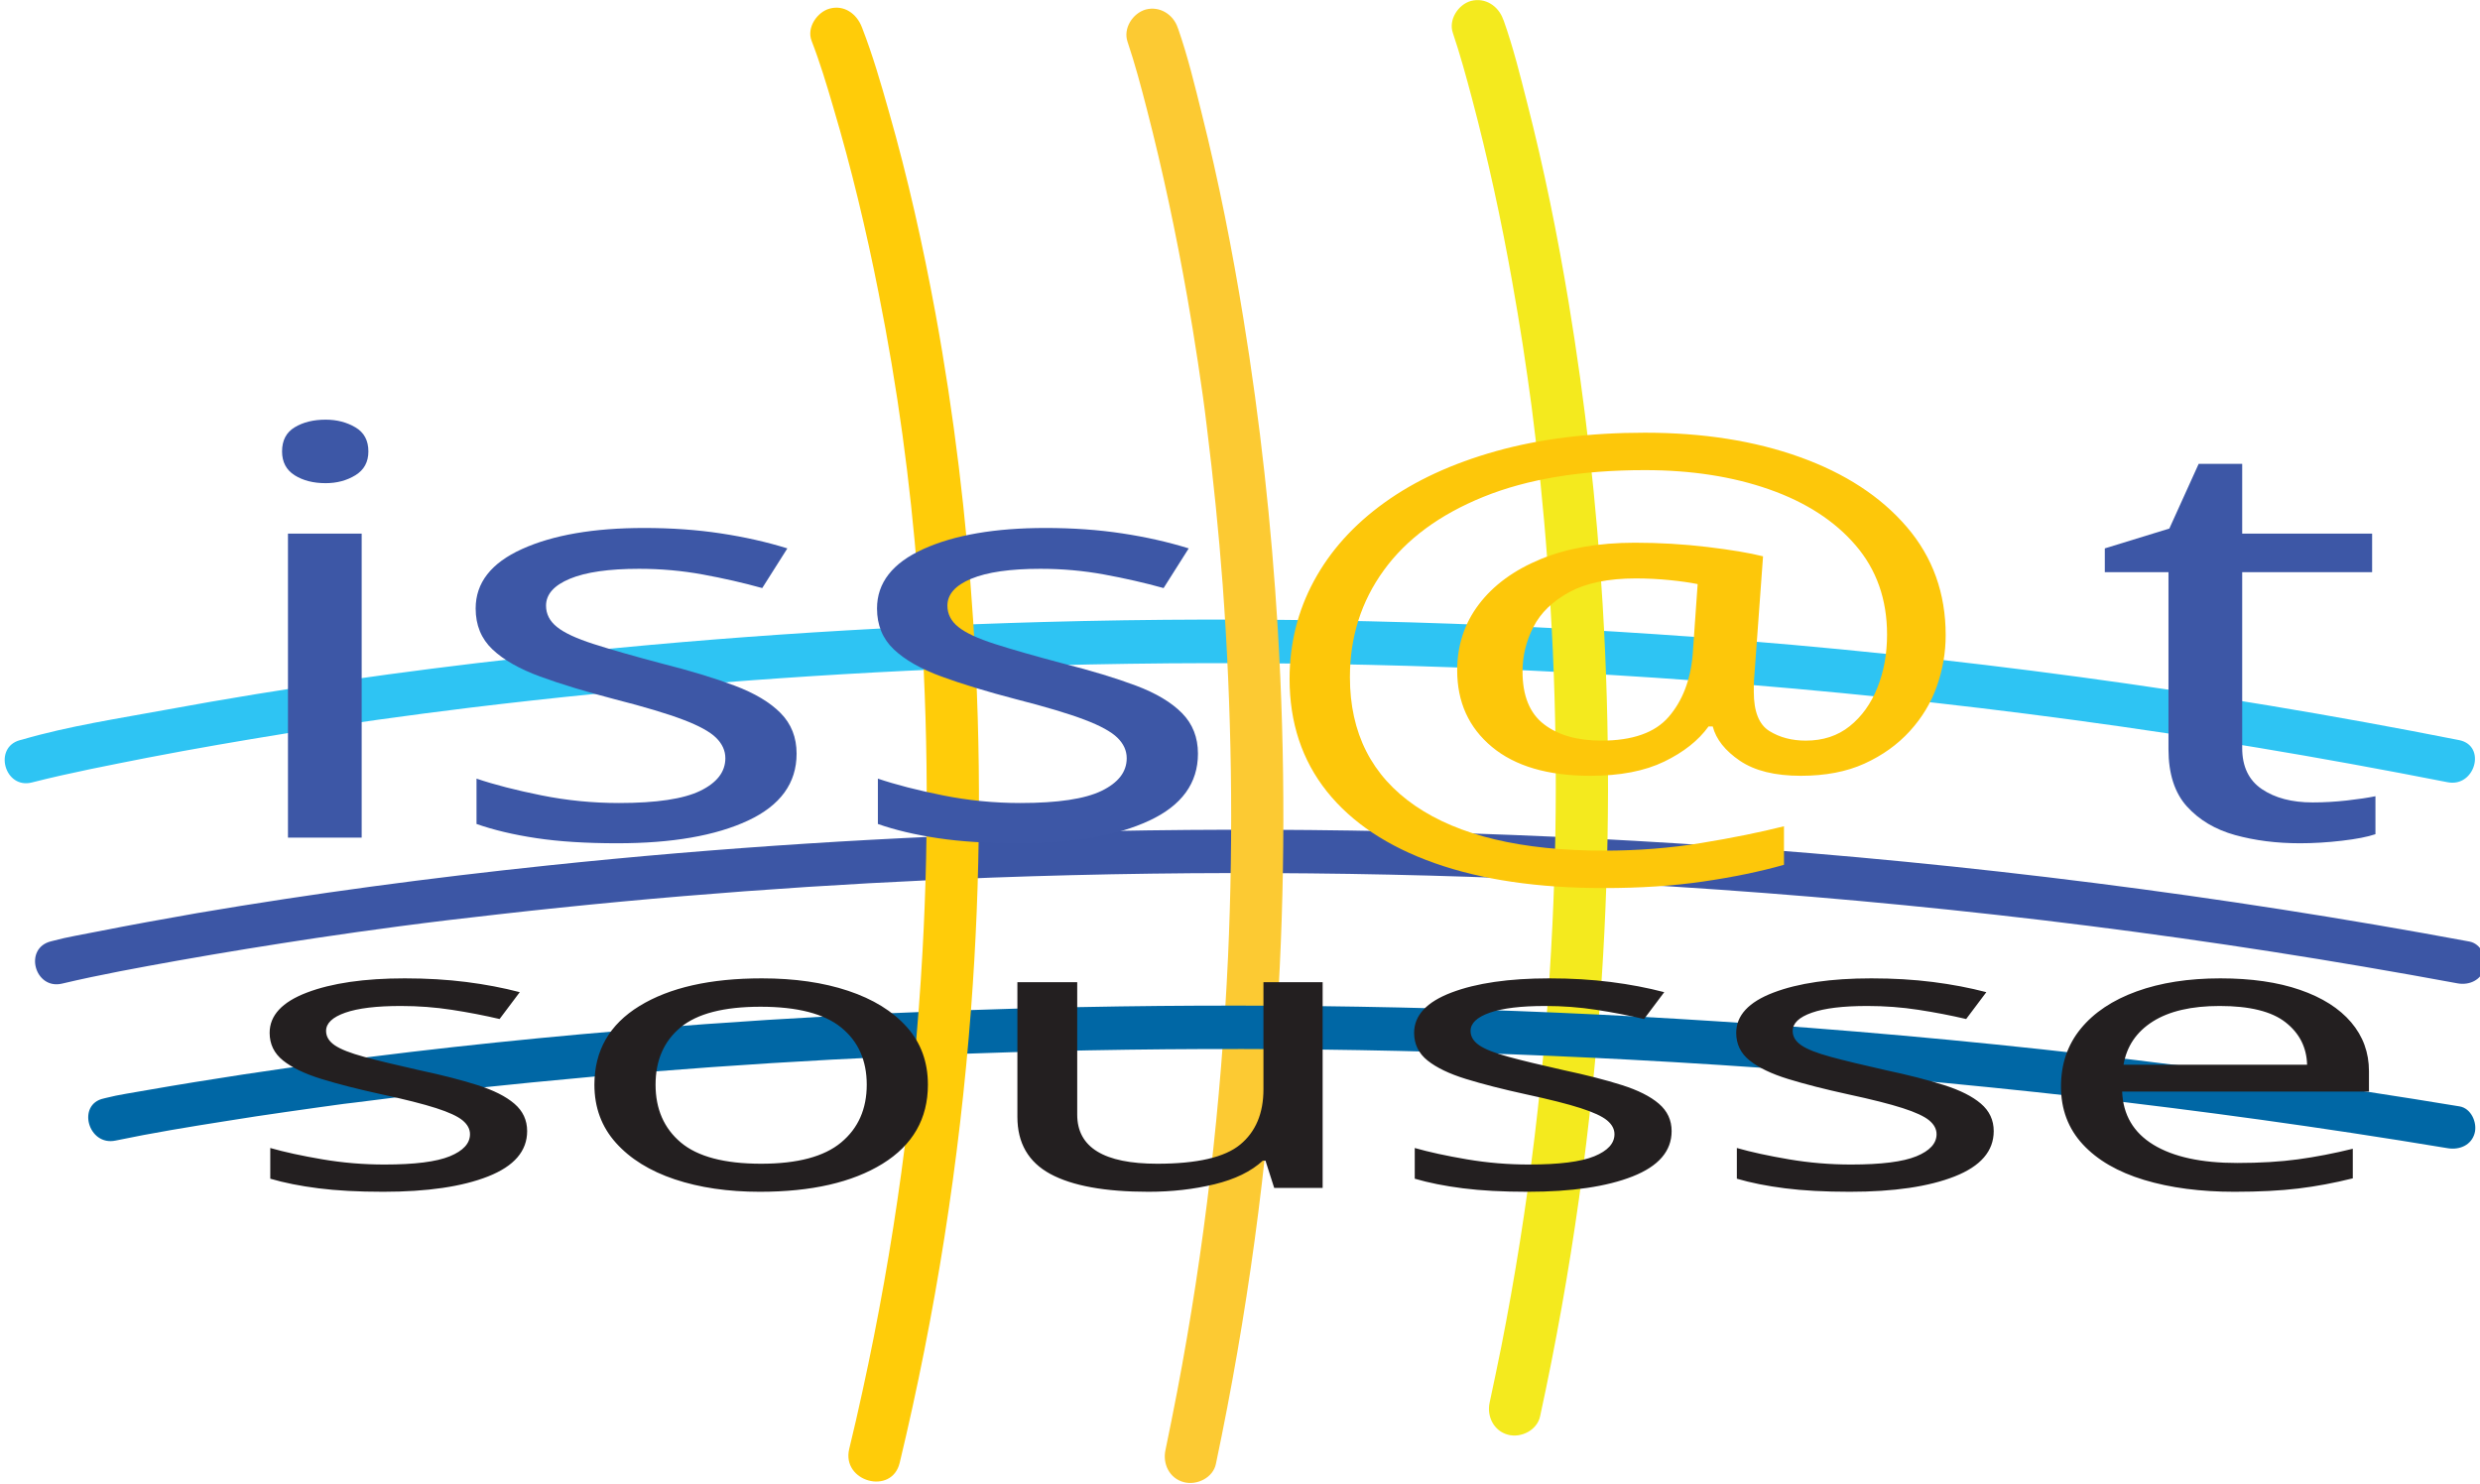
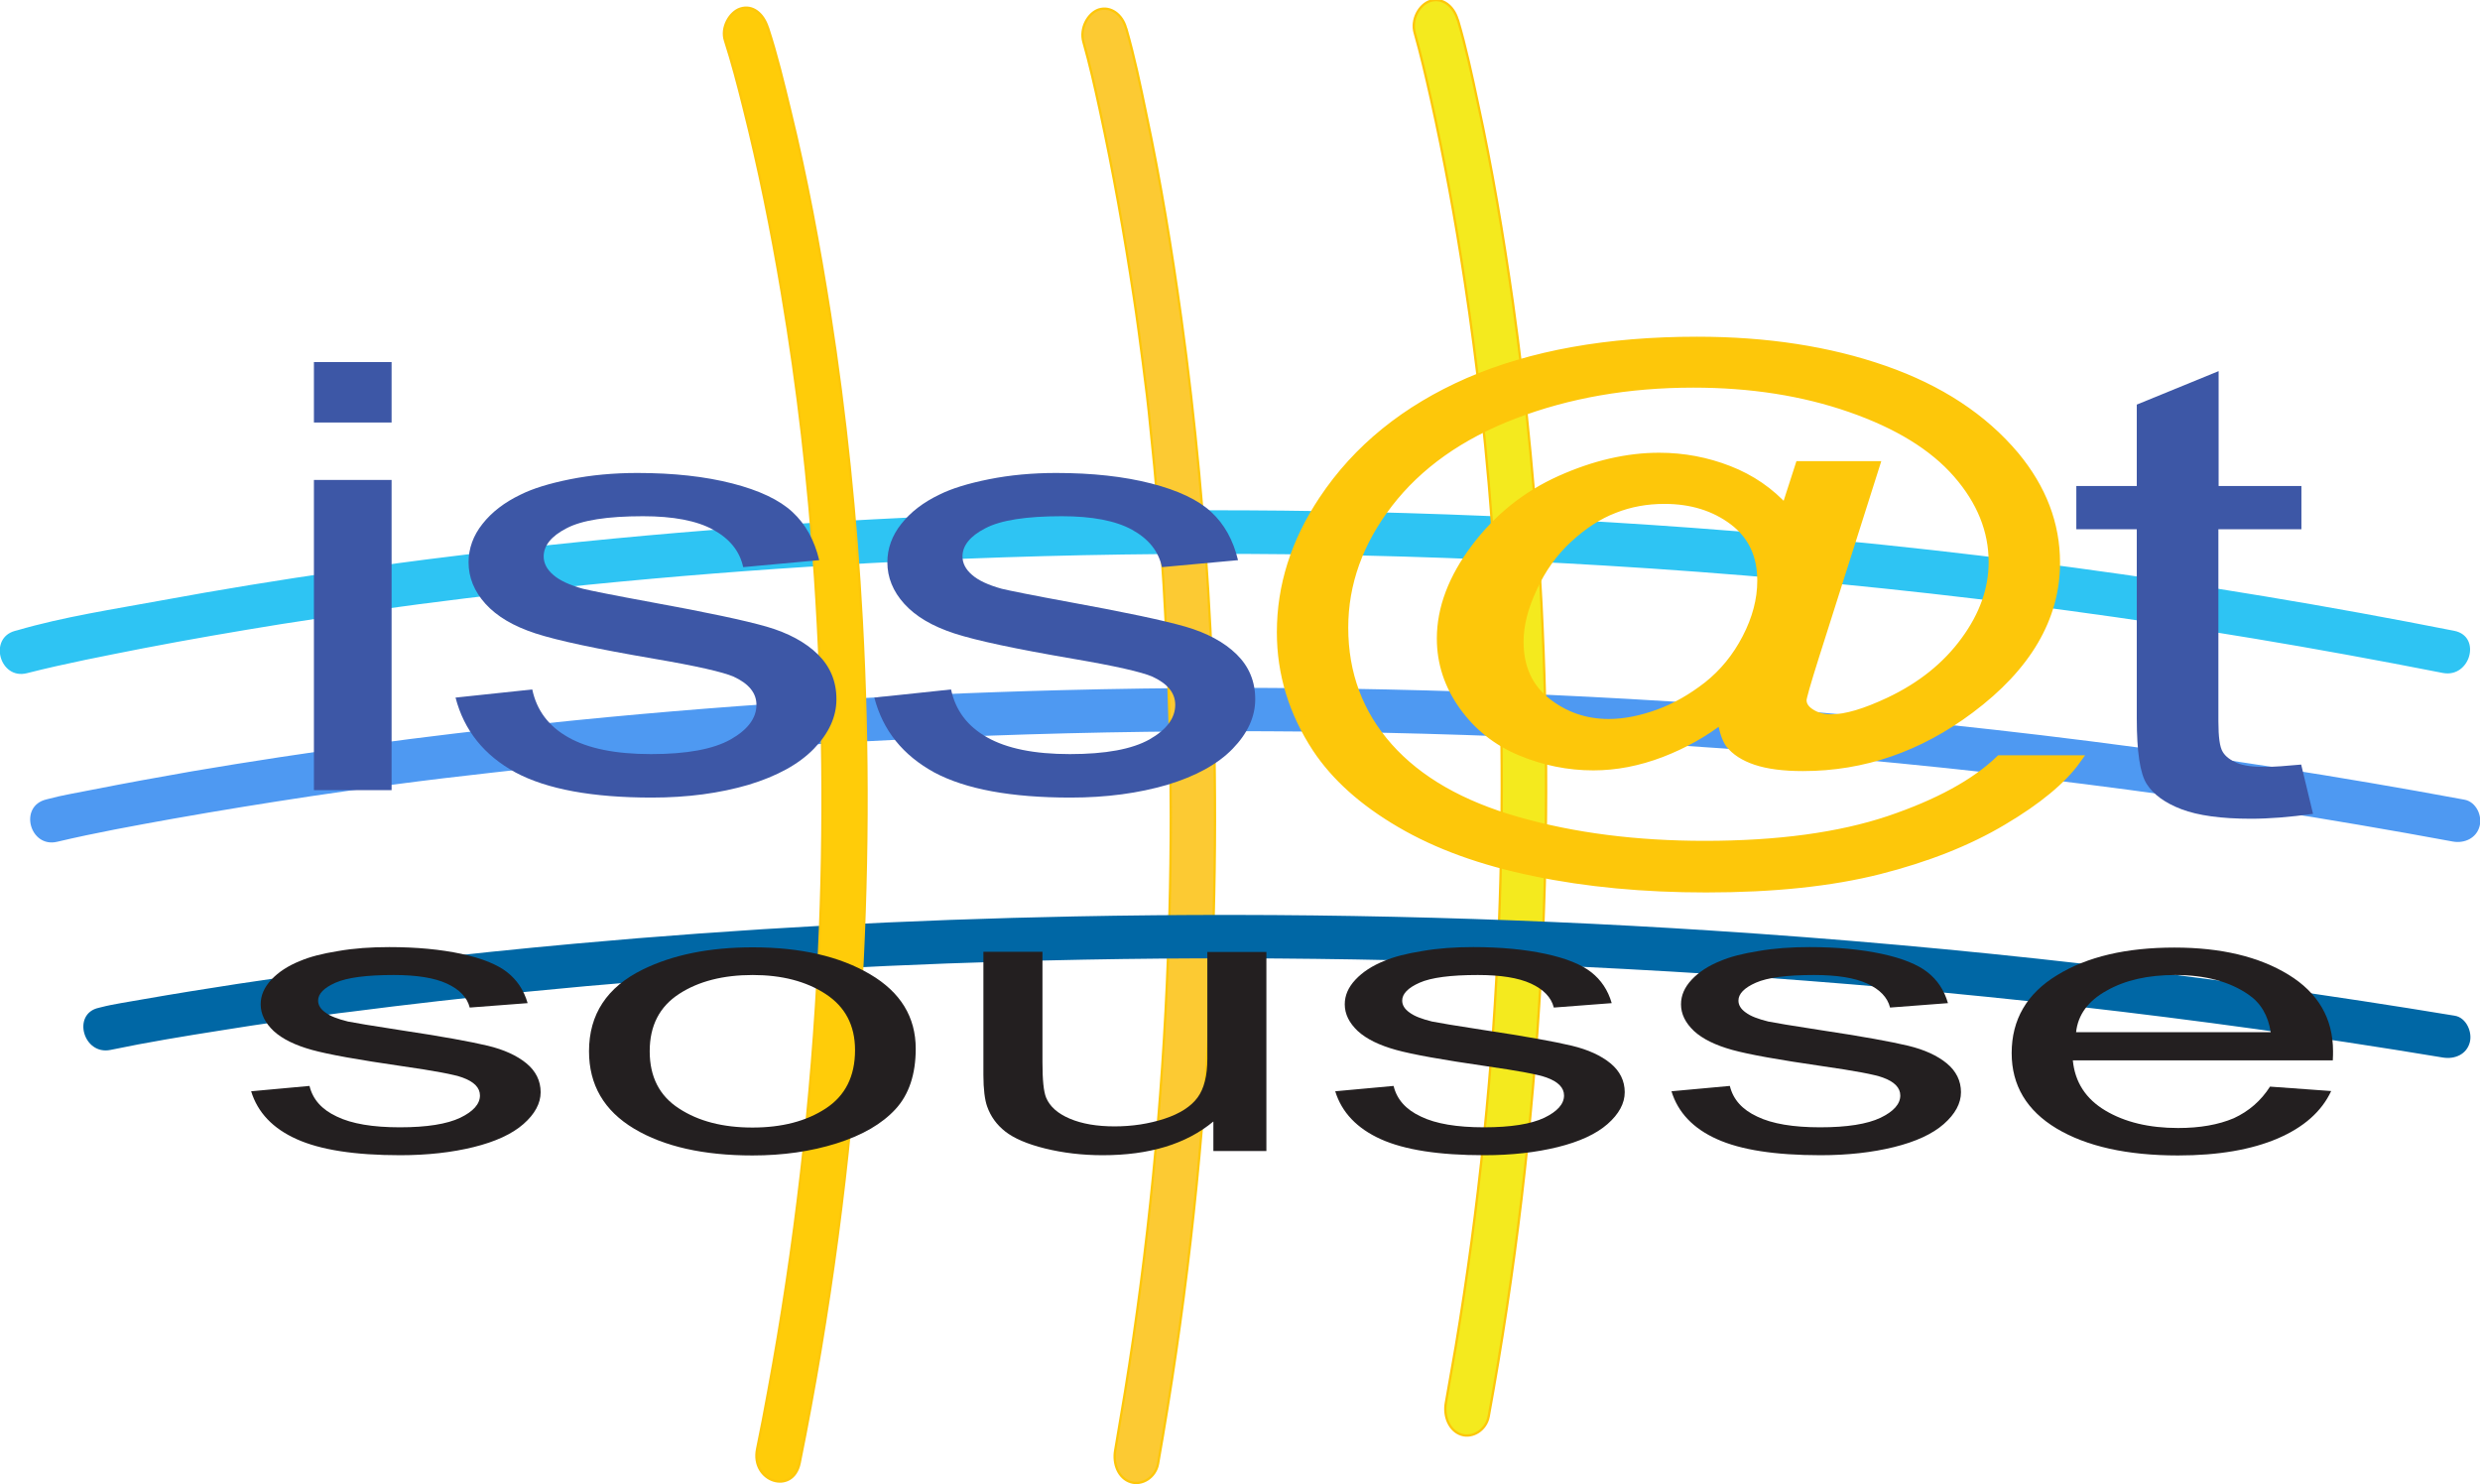
- <svg xmlns="http://www.w3.org/2000/svg" version="1.1" id="Calque_1" x="0px" y="0px" viewBox="-505.2 78.1 1066.5 637.8" style="enable-background:new -505.2 78.1 1066.5 637.8;" xml:space="preserve">
+ <svg xmlns="http://www.w3.org/2000/svg" version="1.1" id="Calque_1" x="0px" y="0px" viewBox="227 78.2 1066.5 637.8" style="enable-background:new 227 78.2 1066.5 637.8;" xml:space="preserve">
  <style type="text/css">
- 	.st0{fill:#3C56A5;}
+ 	.st0{fill:#4E99F2;}
	.st1{fill:#2EC4F3;}
- 	.st2{fill:#F4EA1E;}
- 	.st3{fill:#FCCA33;}
+ 	.st2{fill:#F4EA1E;stroke:#FDC70A;stroke-miterlimit:10;}
+ 	.st3{fill:#FCCA33;stroke:#FDC70A;stroke-miterlimit:10;}
	.st4{fill:#0067A5;}
- 	.st5{fill:#FFCC09;}
- 	.st6{fill:#3D57A6;}
- 	.st7{font-family:'ArialMT';}
- 	.st8{font-size:243.874px;}
- 	.st9{fill:#FDC70A;}
- 	.st10{fill:#231F20;}
- 	.st11{font-size:165.082px;}
+ 	.st5{fill:#FFCC09;stroke:#FDC70A;stroke-miterlimit:10;}
+ 	.st6{enable-background:new    ;}
+ 	.st7{fill:#3D57A6;}
+ 	.st8{fill:#FDC70A;stroke:#FDC70A;stroke-width:4;stroke-miterlimit:10;}
+ 	.st9{fill:#231F20;}
</style>
  <g id="XMLID_6_">
    <g id="XMLID_3_">
      <g>
-         <path class="st0" d="M-478.5,501.1c16.5-3.9,33.1-6.9,49.8-9.9c19.7-3.5,39.5-6.7,59.4-9.7c6-0.9,11.9-1.7,17.9-2.6     c7.2-1,10.9-1.5,17.6-2.4c14.3-1.9,28.6-3.6,43-5.2c70.6-8,141.5-13.2,212.5-15.8c90.9-3.3,182-2.4,272.9,2.7     c106.1,6,211.8,17.7,316.6,35.6c13.5,2.3,27,4.7,40.5,7.2c5,0.9,10.1-1.4,11.5-6.5c1.3-4.6-1.5-10.6-6.5-11.5     c-107.1-19.9-215.4-33.6-324-41.1c-92.9-6.4-186.2-8.4-279.3-6c-74.5,1.9-148.9,6.6-223.1,14.4c-50.5,5.3-100.8,12-150.8,20.5     c-14.3,2.5-28.6,5.1-42.8,7.9c-6.3,1.3-12.9,2.3-19.1,4c-0.3,0.1-0.5,0.1-0.8,0.2C-495.2,485.8-490.3,503.9-478.5,501.1     L-478.5,501.1z" />
+         <g>
+           <g>
+             <path class="st0" d="M251.6,440.2c16.5-3.9,33.1-6.9,49.8-9.9c19.7-3.5,39.5-6.7,59.4-9.7c6-0.9,11.9-1.7,17.9-2.6       c7.2-1,10.9-1.5,17.6-2.4c14.3-1.9,28.6-3.6,43-5.2c70.6-8,141.5-13.2,212.5-15.8c90.9-3.3,182-2.4,272.9,2.7       c106.1,6,211.8,17.7,316.6,35.6c13.5,2.3,27,4.7,40.5,7.2c5,0.9,10.1-1.4,11.5-6.5c1.3-4.6-1.5-10.6-6.5-11.5       c-107.1-19.9-215.4-33.6-324-41.1c-92.9-6.4-186.2-8.4-279.3-6c-74.5,1.9-148.9,6.6-223.1,14.4c-50.5,5.3-100.8,12-150.8,20.5       c-14.3,2.5-28.6,5.1-42.8,7.9c-6.3,1.3-12.9,2.3-19.1,4c-0.3,0.1-0.5,0.1-0.8,0.2C234.9,424.9,239.8,443,251.6,440.2       L251.6,440.2z" />
+           </g>
+         </g>
      </g>
    </g>
    <g id="XMLID_1_">
      <g>
-         <path class="st1" d="M-491.5,414.6c16.5-4.2,33.3-7.4,50-10.7c19.7-3.8,39.5-7.2,59.3-10.4c27.4-4.3,52.5-7.8,79.4-11.1     c71.1-8.6,142.6-14.2,214.1-17c91.8-3.6,183.7-2.6,275.4,2.9c107,6.4,213.6,19.1,319,38.3c13.9,2.5,27.8,5.2,41.7,7.9     c11.8,2.3,16.8-15.7,5-18.1c-108.2-21.4-217.7-36.2-327.6-44.3c-93.8-6.9-187.9-9.1-281.9-6.5c-74.9,2.1-149.7,7.1-224.2,15.5     c-51,5.7-101.8,12.9-152.3,22.2c-20.6,3.8-42,7-62.2,12.9c-0.3,0.1-0.6,0.1-0.8,0.2C-508.2,399.5-503.2,417.6-491.5,414.6     L-491.5,414.6z" />
+         <g>
+           <path class="st1" d="M238.6,367.7c16.5-4.2,33.3-7.4,50-10.7c19.7-3.8,39.5-7.2,59.3-10.4c27.4-4.3,52.5-7.8,79.4-11.1      c71.1-8.6,142.6-14.2,214.1-17c91.8-3.6,183.7-2.6,275.4,2.9c107,6.4,213.6,19.1,319,38.3c13.9,2.5,27.8,5.2,41.7,7.9      c11.8,2.3,16.8-15.7,5-18.1c-108.2-21.4-217.7-36.2-327.6-44.3c-93.8-6.9-187.9-9.1-281.9-6.5c-74.9,2.1-149.7,7.1-224.2,15.5      c-51,5.7-101.8,12.9-152.3,22.2c-20.6,3.8-42,7-62.2,12.9c-0.3,0.1-0.6,0.1-0.8,0.2C221.9,352.6,226.9,370.7,238.6,367.7      L238.6,367.7z" />
+         </g>
      </g>
    </g>
    <g id="XMLID_7_">
      <g>
-         <path class="st2" d="M119.6,92.3c3.1,9.2,5.7,18.7,8.2,28.1c6.9,26,12.6,52.3,17.3,78.8c1.6,9,3.1,17.9,4.5,26.9     c0.7,4.7,1.4,9.4,2.1,14.2c0.8,5.7,1.1,7.9,1.8,13c2.8,21.8,5.1,43.7,6.7,65.7c4,52.2,4.7,104.6,2.2,156.9     c-2.9,60.9-10.2,121.5-22,181.4c-1.6,8-3.3,16-5,24c-1.3,5.9,1.8,12.2,7.9,13.8c5.6,1.5,12.5-1.9,13.8-7.9     c13.5-62,22.3-125,26.5-188.3c3.5-53.6,3.6-107.3,0.4-160.9c-2.6-43.5-7.5-86.8-14.6-129.8c-4.8-28.9-10.6-57.6-17.9-86     c-3-11.8-6-23.9-10.1-35.4c-0.1-0.1-0.1-0.3-0.2-0.4c-2-5.7-7.7-9.5-13.8-7.9C121.9,80,117.6,86.6,119.6,92.3L119.6,92.3z" />
+         <g>
+           <path class="st2" d="M835.4,92.4c2.6,9.2,4.8,18.7,6.9,28.1c5.8,26,10.6,52.3,14.6,78.8c1.4,9,2.6,17.9,3.8,26.9      c0.6,4.7,1.2,9.4,1.8,14.2c0.7,5.7,0.9,7.9,1.5,13c2.4,21.8,4.3,43.7,5.7,65.7c3.4,52.2,4,104.6,1.9,156.9      c-2.4,60.9-8.6,121.5-18.6,181.4c-1.4,8-2.8,16-4.2,24c-1.1,5.9,1.5,12.2,6.7,13.8c4.7,1.5,10.6-1.9,11.7-7.9      c11.4-62,18.8-125,22.4-188.3c3-53.6,3-107.3,0.3-160.9c-2.2-43.5-6.3-86.8-12.3-129.8c-4.1-28.9-8.9-57.6-15.1-86      c-2.5-11.8-5.1-23.9-8.5-35.4c-0.1-0.1-0.1-0.3-0.2-0.4c-1.7-5.7-6.5-9.5-11.7-7.9C837.3,80.1,833.7,86.7,835.4,92.4L835.4,92.4      z" />
+         </g>
      </g>
    </g>
    <g id="XMLID_8_">
      <g>
-         <path class="st3" d="M-20.3,96.1c3.2,9.5,5.8,19.3,8.3,29c6.9,26.7,12.6,53.7,17.4,80.9c1.6,9.1,3.1,18.3,4.5,27.5     c1.6,10.6,2.8,18.9,3.9,28.3c2.8,22.5,5.1,45.1,6.8,67.7c3.9,53.3,4.7,106.8,2.3,160.2C20,552.5,12.8,615,1,676.7     c-1.6,8.4-3.3,16.7-5,25c-1.3,5.9,1.7,12.2,7.9,13.8c5.6,1.5,12.6-1.9,13.8-7.9C31.1,644,39.9,579.4,44,514.5     c3.5-55.2,3.6-110.6,0.3-165.9c-2.7-44.7-7.6-89.4-14.8-133.6c-4.8-29.6-10.6-59-17.9-88.1c-3-12.1-6-24.5-10.1-36.3     c-0.1-0.2-0.1-0.3-0.2-0.5c-1.9-5.8-7.8-9.5-13.8-7.9C-18.1,83.8-22.3,90.3-20.3,96.1L-20.3,96.1z" />
+         <g>
+           <path class="st3" d="M692.9,96.2c2.7,9.5,4.9,19.3,7,29c5.8,26.7,10.6,53.7,14.7,80.9c1.4,9.1,2.6,18.3,3.8,27.5      c1.4,10.6,2.4,18.9,3.3,28.3c2.4,22.5,4.3,45.1,5.7,67.7c3.3,53.3,4,106.8,1.9,160.2c-2.4,62.8-8.5,125.3-18.5,187      c-1.4,8.4-2.8,16.7-4.2,25c-1.1,5.9,1.4,12.2,6.7,13.8c4.7,1.5,10.6-1.9,11.7-7.9c11.3-63.6,18.7-128.2,22.2-193.1      c3-55.2,3-110.6,0.3-165.9c-2.3-44.7-6.4-89.4-12.5-133.6c-4.1-29.6-8.9-59-15.1-88.1c-2.5-12.1-5.1-24.5-8.5-36.3      c-0.1-0.2-0.1-0.3-0.2-0.5c-1.6-5.8-6.6-9.5-11.7-7.9C694.8,83.9,691.3,90.4,692.9,96.2L692.9,96.2z" />
+         </g>
      </g>
    </g>
    <g id="XMLID_4_">
      <g>
-         <path class="st4" d="M-455.5,568.6c15.8-3.3,31.7-5.9,47.6-8.4c8.6-1.4,17.2-2.7,25.7-3.9c4.9-0.7,9.9-1.4,14.8-2.1     c1.2-0.2,2.5-0.3,3.7-0.5c2.8-0.4-0.7,0.1,2.1-0.3c2.9-0.4,5.7-0.8,8.6-1.1c25.5-3.3,51-6.2,76.5-8.7c68.6-6.8,137.4-11,206.3-13     c88.6-2.6,177.2-1.5,265.7,3.2c103.9,5.5,207.6,15.9,310.5,31.5c13.8,2.1,27.7,4.3,41.5,6.6c5,0.8,10.1-1.3,11.5-6.5     c1.2-4.5-1.5-10.7-6.5-11.5C446.7,536.4,340,524.2,233,517.3c-91.1-5.9-182.5-7.9-273.8-6.1c-71.7,1.4-143.3,5.2-214.8,11.7     c-48.5,4.4-97,10-145.2,17.3c-13.7,2.1-27.4,4.3-41.1,6.7c-5.9,1.1-12.1,1.9-17.9,3.4c-0.3,0.1-0.5,0.1-0.8,0.2     C-472.3,553-467.3,571.1-455.5,568.6L-455.5,568.6z" />
+         <g>
+           <path class="st4" d="M274.6,529.7c15.8-3.3,31.7-5.9,47.6-8.4c8.6-1.4,17.2-2.7,25.7-3.9c4.9-0.7,9.9-1.4,14.8-2.1      c1.2-0.2,2.5-0.3,3.7-0.5c2.8-0.4-0.7,0.1,2.1-0.3c2.9-0.4,5.7-0.8,8.6-1.1c25.5-3.3,51-6.2,76.5-8.7      c68.6-6.8,137.4-11,206.3-13c88.6-2.6,177.2-1.5,265.7,3.2c103.9,5.5,207.6,15.9,310.5,31.5c13.8,2.1,27.7,4.3,41.5,6.6      c5,0.8,10.1-1.3,11.5-6.5c1.2-4.5-1.5-10.7-6.5-11.5c-105.8-17.5-212.5-29.7-319.5-36.6c-91.1-5.9-182.5-7.9-273.8-6.1      c-71.7,1.4-143.3,5.2-214.8,11.7c-48.5,4.4-97,10-145.2,17.3c-13.7,2.1-27.4,4.3-41.1,6.7c-5.9,1.1-12.1,1.9-17.9,3.4      c-0.3,0.1-0.5,0.1-0.8,0.2C257.8,514.1,262.8,532.2,274.6,529.7L274.6,529.7z" />
+         </g>
      </g>
    </g>
    <g id="XMLID_9_">
      <g>
-         <path class="st5" d="M-156.2,95.6c3.6,9.3,6.5,18.9,9.3,28.5c7.8,26.2,14.2,52.9,19.5,79.8c8.3,41.7,13.5,80.3,16.9,122.6     c4.3,53.6,5,107.4,2,161.1c-3.5,63.5-12.2,126.7-25.8,188.8c-1.8,8.3-3.7,16.6-5.7,24.8c-3.4,14.1,18.3,20.1,21.7,6     c15.4-64.1,25.7-129.5,30.7-195.3c4.2-55.5,4.5-111.3,0.9-166.9c-2.9-44.3-8.2-88.5-16.2-132.1c-5.4-29.3-11.9-58.4-20.1-87     c-3.4-12-6.9-24.1-11.4-35.7c-0.1-0.2-0.1-0.3-0.2-0.5c-2.2-5.7-7.6-9.6-13.8-7.9C-153.7,83.2-158.4,89.9-156.2,95.6L-156.2,95.6     z" />
+         <g>
+           <path class="st5" d="M538.8,95.7c3,9.3,5.5,18.9,7.9,28.5c6.6,26.2,12,52.9,16.5,79.8c7,41.7,11.4,80.3,14.3,122.6      c3.6,53.6,4.2,107.4,1.7,161.1c-3,63.5-10.3,126.7-21.8,188.8c-1.5,8.3-3.1,16.6-4.8,24.8c-2.9,14.1,15.4,20.1,18.3,6      c13-64.1,21.7-129.5,25.9-195.3c3.5-55.5,3.8-111.3,0.8-166.9c-2.4-44.3-6.9-88.5-13.7-132.1c-4.6-29.3-10-58.4-17-87      c-2.9-12-5.8-24.1-9.6-35.7c-0.1-0.2-0.1-0.3-0.2-0.5c-1.9-5.7-6.4-9.6-11.7-7.9C540.9,83.3,536.9,90,538.8,95.7L538.8,95.7z" />
+         </g>
      </g>
    </g>
    <g id="XMLID_2_">
-       <text transform="matrix(1.4776 0 0 1 -412 438.3101)">
-         <tspan x="0" y="0" class="st6 st7 st8">iss</tspan>
-         <tspan x="298.1" y="0" class="st9 st7 st8">@</tspan>
-         <tspan x="545.6" y="0" class="st6 st7 st8">t</tspan>
-       </text>
+       <g class="st6">
+         <path class="st7" d="M362,259.9v-26h33.4v26H362z M362,418V284.6h33.4V418H362z" />
+         <path class="st7" d="M422.9,378.2l33-3.5c1.9,9,7,15.8,15.5,20.6c8.5,4.8,20.3,7.2,35.6,7.2c15.3,0,26.7-2.1,34.2-6.3     c7.4-4.2,11.1-9.2,11.1-14.9c0-5.1-3.3-9.1-9.8-12.1c-4.6-2-16-4.6-34.2-7.7c-24.5-4.2-41.5-7.8-51-10.9     c-9.5-3.1-16.6-7.3-21.5-12.7c-4.9-5.4-7.3-11.4-7.3-17.9c0-5.9,2-11.5,6-16.5c4-5.1,9.5-9.3,16.4-12.6     c5.2-2.6,12.3-4.8,21.3-6.6c9-1.8,18.6-2.7,28.9-2.7c15.5,0,29.1,1.5,40.8,4.5c11.7,3,20.3,7.1,25.9,12.3     c5.6,5.2,9.4,12,11.5,20.7l-32.7,3c-1.5-6.9-5.8-12.2-12.9-16.1c-7.1-3.9-17.2-5.8-30.2-5.8c-15.3,0-26.3,1.7-32.9,5.2     c-6.6,3.4-9.8,7.5-9.8,12.1c0,2.9,1.4,5.6,4.1,7.9c2.7,2.4,7,4.4,12.8,6c3.3,0.8,13.2,2.8,29.5,5.8c23.6,4.3,40.1,7.8,49.5,10.5     c9.3,2.7,16.7,6.7,22,11.9c5.3,5.2,8,11.6,8,19.3c0,7.5-3.2,14.6-9.7,21.3c-6.5,6.7-15.9,11.8-28.1,15.5     c-12.3,3.6-26.1,5.5-41.6,5.5c-25.6,0-45.1-3.6-58.6-10.8C435.2,403,426.6,392.4,422.9,378.2z" />
+         <path class="st7" d="M603,378.2l33-3.5c1.9,9,7,15.8,15.5,20.6c8.5,4.8,20.3,7.2,35.6,7.2c15.3,0,26.7-2.1,34.2-6.3     c7.4-4.2,11.1-9.2,11.1-14.9c0-5.1-3.3-9.1-9.8-12.1c-4.6-2-16-4.6-34.2-7.7c-24.5-4.2-41.5-7.8-51-10.9     c-9.5-3.1-16.6-7.3-21.5-12.7c-4.9-5.4-7.3-11.4-7.3-17.9c0-5.9,2-11.5,6-16.5c4-5.1,9.5-9.3,16.4-12.6     c5.2-2.6,12.3-4.8,21.3-6.6c9-1.8,18.6-2.7,28.9-2.7c15.5,0,29.1,1.5,40.8,4.5c11.7,3,20.3,7.1,25.9,12.3     c5.6,5.2,9.4,12,11.5,20.7l-32.7,3c-1.5-6.9-5.8-12.2-12.9-16.1c-7.1-3.9-17.2-5.8-30.2-5.8c-15.3,0-26.3,1.7-32.9,5.2     c-6.6,3.4-9.8,7.5-9.8,12.1c0,2.9,1.4,5.6,4.1,7.9c2.7,2.4,7,4.4,12.8,6c3.3,0.8,13.2,2.8,29.5,5.8c23.6,4.3,40.1,7.8,49.5,10.5     c9.3,2.7,16.7,6.7,22,11.9c5.3,5.2,8,11.6,8,19.3c0,7.5-3.2,14.6-9.7,21.3c-6.5,6.7-15.9,11.8-28.1,15.5     c-12.3,3.6-26.1,5.5-41.6,5.5c-25.6,0-45.1-3.6-58.6-10.8C615.3,403,606.7,392.4,603,378.2z" />
+       </g>
+       <g class="st6">
+         <path class="st8" d="M967.5,387.2c-7.8,6.1-16.6,11-26.2,14.7c-9.7,3.7-19.4,5.6-29.1,5.6c-10.7,0-21.1-2.1-31.2-6.3     c-10.1-4.2-18.3-10.7-24.6-19.5c-6.3-8.8-9.5-18.4-9.5-28.9c0-12.9,4.9-25.9,14.7-38.9c9.8-13,22-22.7,36.5-29.2     c14.5-6.5,28.7-9.8,42.4-9.8c10.5,0,20.4,1.9,29.9,5.6c9.5,3.7,17.7,9.3,24.5,16.9l6.1-18.9h32.3l-26,81.9     c-3.6,11.4-5.4,17.7-5.4,18.9c0,2.2,1.2,4.1,3.7,5.7c2.5,1.6,5.4,2.4,8.9,2.4c6.4,0,14.7-2.5,25.1-7.4     c13.7-6.5,24.6-15.2,32.6-26.2c8-10.9,12-22.2,12-33.9c0-13.6-5.1-26.3-15.4-38.1c-10.3-11.8-25.6-21.2-46-28.3     c-20.4-7.1-42.9-10.6-67.6-10.6c-28.1,0-53.8,4.5-77.1,13.4c-23.3,8.9-41.3,21.7-54.1,38.3c-12.8,16.6-19.2,34.5-19.2,53.5     c0,19.9,6.4,37.1,19.2,51.5c12.8,14.4,31.3,25,55.6,31.9c24.2,6.9,51.1,10.3,80.5,10.3c31.5,0,57.9-3.6,79.2-10.7     c21.3-7.2,37.2-15.9,47.8-26.1h32.7c-6.1,8.5-16.7,17.3-31.6,26.1c-14.9,8.9-32.7,15.9-53.2,21.1c-20.6,5.2-45.3,7.8-74.3,7.8     c-26.7,0-51.3-2.3-73.9-7c-22.5-4.6-41.8-11.6-57.6-20.9c-15.9-9.3-27.8-20-35.9-32.2c-10.1-15.4-15.2-32-15.2-49.8     c0-19.9,6-38.8,18-56.8c14.7-22.1,35.5-38.9,62.5-50.7c27-11.7,59.7-17.6,98.2-17.6c29.8,0,56.6,4.1,80.4,12.4     c23.8,8.3,42.5,20.6,56.2,36.9c11.7,14.1,17.5,29.4,17.5,45.9c0,23.6-12.3,44.6-36.8,62.9c-21.9,16.4-45.8,24.7-71.8,24.7     c-8.3,0-15-0.9-20.1-2.6c-5.1-1.7-8.9-4.2-11.3-7.3C969.4,395.7,968.2,392.2,967.5,387.2z M880.2,354.1c0,11.2,3.9,19.8,11.7,26     c7.8,6.2,16.8,9.3,26.9,9.3c6.7,0,13.8-1.4,21.3-4.1c7.5-2.7,14.6-6.8,21.4-12.1c6.8-5.4,12.4-12.2,16.7-20.5     c4.3-8.3,6.5-16.5,6.5-24.8c0-11.1-4.1-19.7-12.2-25.8c-8.1-6.1-18-9.2-29.7-9.2c-7.7,0-14.9,1.3-21.7,4     c-6.8,2.6-13.4,6.9-19.8,12.8c-6.4,5.9-11.5,13-15.3,21.4C882.1,339.4,880.2,347.1,880.2,354.1z" />
+       </g>
+       <g class="st6">
+         <path class="st7" d="M1216.6,407l5.1,21.2c-10,1.4-18.9,2.1-26.7,2.1c-12.8,0-22.8-1.4-29.9-4.1c-7.1-2.7-12.1-6.4-14.9-10.8     c-2.9-4.5-4.3-13.9-4.3-28.3v-81.3h-26v-18.6h26v-35l35.2-14.4v49.4h35.6v18.6H1181v82.6c0,6.8,0.6,11.2,1.9,13.2     c1.2,2,3.3,3.5,6.1,4.7c2.8,1.2,6.8,1.7,12.1,1.7C1205,408,1210.2,407.6,1216.6,407z" />
+       </g>
    </g>
-     <text id="XMLID_5_" transform="matrix(1.7517 0 0 1 -403.9995 588.9683)" class="st10 st7 st11">sousse</text>
+     <g id="XMLID_5_" class="st6">
+       <path class="st9" d="M335,547.5l25.1-2.3c1.4,5.8,5.3,10.2,11.8,13.2c6.4,3.1,15.5,4.6,27,4.6c11.7,0,20.3-1.4,26-4.1    c5.6-2.7,8.5-5.9,8.5-9.6c0-3.3-2.5-5.9-7.5-7.7c-3.5-1.3-12.1-2.9-26-4.9c-18.6-2.7-31.6-5-38.8-7c-7.2-2-12.7-4.7-16.4-8.1    c-3.7-3.5-5.6-7.3-5.6-11.5c0-3.8,1.5-7.3,4.6-10.6c3.1-3.3,7.2-6,12.5-8.1c4-1.7,9.3-3.1,16.2-4.2c6.8-1.2,14.1-1.7,22-1.7    c11.8,0,22.1,1,31,2.9s15.5,4.6,19.7,7.9c4.2,3.3,7.2,7.7,8.8,13.3l-24.9,1.9c-1.1-4.4-4.4-7.8-9.8-10.3    c-5.4-2.5-13.1-3.7-22.9-3.7c-11.7,0-20,1.1-25,3.3c-5,2.2-7.5,4.8-7.5,7.7c0,1.9,1,3.6,3.1,5.1c2.1,1.6,5.3,2.8,9.7,3.9    c2.5,0.5,10,1.8,22.5,3.7c18,2.7,30.5,5,37.6,6.7c7.1,1.7,12.7,4.3,16.7,7.6c4,3.3,6.1,7.5,6.1,12.4c0,4.8-2.5,9.4-7.4,13.7    c-4.9,4.3-12.1,7.6-21.4,9.9c-9.3,2.3-19.9,3.5-31.6,3.5c-19.5,0-34.3-2.3-44.5-6.9C344.3,563.5,337.8,556.6,335,547.5z" />
+       <path class="st9" d="M480.3,530.3c0-15.9,7.7-27.6,23.2-35.2c12.9-6.3,28.6-9.5,47.2-9.5c20.6,0,37.5,3.9,50.5,11.6    c13.1,7.7,19.6,18.4,19.6,32c0,11-2.9,19.7-8.7,26c-5.8,6.3-14.2,11.2-25.3,14.7c-11.1,3.5-23.1,5.2-36.2,5.2    c-21,0-38-3.8-50.9-11.5C486.7,555.8,480.3,544.7,480.3,530.3z M506.4,530.3c0,11,4.2,19.2,12.6,24.6c8.4,5.5,18.9,8.2,31.6,8.2    c12.6,0,23.1-2.7,31.5-8.2c8.4-5.5,12.6-13.8,12.6-25.1c0-10.6-4.2-18.6-12.6-24.1c-8.4-5.5-18.9-8.2-31.4-8.2    c-12.7,0-23.3,2.7-31.6,8.1C510.6,511.1,506.4,519.3,506.4,530.3z" />
+       <path class="st9" d="M748.8,573.1v-12.6c-11.7,9.7-27.5,14.5-47.6,14.5c-8.8,0-17.1-1-24.8-2.9c-7.7-1.9-13.4-4.4-17.1-7.3    c-3.7-2.9-6.3-6.5-7.8-10.8c-1-2.8-1.6-7.4-1.6-13.5v-53h25.4v47.5c0,7.6,0.5,12.7,1.6,15.3c1.6,3.8,5,6.8,10.2,9    c5.2,2.2,11.6,3.3,19.2,3.3s14.8-1.1,21.5-3.3c6.7-2.2,11.4-5.3,14.2-9.1c2.8-3.8,4.2-9.4,4.2-16.7v-45.9h25.4v85.6H748.8z" />
+       <path class="st9" d="M801.2,547.5l25.1-2.3c1.4,5.8,5.3,10.2,11.8,13.2c6.4,3.1,15.5,4.6,27,4.6c11.7,0,20.3-1.4,26-4.1    c5.6-2.7,8.5-5.9,8.5-9.6c0-3.3-2.5-5.9-7.5-7.7c-3.5-1.3-12.1-2.9-26-4.9c-18.6-2.7-31.6-5-38.8-7c-7.2-2-12.7-4.7-16.4-8.1    c-3.7-3.5-5.6-7.3-5.6-11.5c0-3.8,1.5-7.3,4.6-10.6c3.1-3.3,7.2-6,12.5-8.1c4-1.7,9.3-3.1,16.2-4.2c6.8-1.2,14.1-1.7,22-1.7    c11.8,0,22.1,1,31,2.9s15.5,4.6,19.7,7.9s7.2,7.7,8.8,13.3l-24.9,1.9c-1.1-4.4-4.4-7.8-9.8-10.3c-5.4-2.5-13.1-3.7-22.9-3.7    c-11.7,0-20,1.1-25,3.3c-5,2.2-7.5,4.8-7.5,7.7c0,1.9,1,3.6,3.1,5.1c2.1,1.6,5.3,2.8,9.7,3.9c2.5,0.5,10,1.8,22.5,3.7    c18,2.7,30.5,5,37.6,6.7c7.1,1.7,12.7,4.3,16.7,7.6c4,3.3,6.1,7.5,6.1,12.4c0,4.8-2.5,9.4-7.4,13.7s-12.1,7.6-21.4,9.9    c-9.3,2.3-19.9,3.5-31.6,3.5c-19.5,0-34.3-2.3-44.5-6.9C810.6,563.5,804,556.6,801.2,547.5z" />
+       <path class="st9" d="M945.8,547.5l25.1-2.3c1.4,5.8,5.3,10.2,11.8,13.2c6.4,3.1,15.5,4.6,27,4.6c11.7,0,20.3-1.4,26-4.1    c5.6-2.7,8.5-5.9,8.5-9.6c0-3.3-2.5-5.9-7.5-7.7c-3.5-1.3-12.1-2.9-26-4.9c-18.6-2.7-31.6-5-38.8-7c-7.2-2-12.7-4.7-16.4-8.1    c-3.7-3.5-5.6-7.3-5.6-11.5c0-3.8,1.5-7.3,4.6-10.6c3.1-3.3,7.2-6,12.5-8.1c4-1.7,9.3-3.1,16.2-4.2c6.8-1.2,14.1-1.7,22-1.7    c11.8,0,22.1,1,31,2.9c8.9,1.9,15.5,4.6,19.7,7.9c4.2,3.3,7.2,7.7,8.8,13.3l-24.9,1.9c-1.1-4.4-4.4-7.8-9.8-10.3    c-5.4-2.5-13.1-3.7-22.9-3.7c-11.7,0-20,1.1-25,3.3c-5,2.2-7.5,4.8-7.5,7.7c0,1.9,1,3.6,3.1,5.1c2.1,1.6,5.3,2.8,9.7,3.9    c2.5,0.5,10,1.8,22.5,3.7c18,2.7,30.5,5,37.6,6.7c7.1,1.7,12.7,4.3,16.7,7.6c4,3.3,6.1,7.5,6.1,12.4c0,4.8-2.5,9.4-7.4,13.7    s-12.1,7.6-21.4,9.9c-9.3,2.3-19.9,3.5-31.6,3.5c-19.5,0-34.3-2.3-44.5-6.9C955.1,563.5,948.6,556.6,945.8,547.5z" />
+       <path class="st9" d="M1203.2,545.5l26.3,1.9c-4.1,8.8-11.8,15.6-23,20.4c-11.2,4.8-25.5,7.3-42.9,7.3c-21.9,0-39.3-3.9-52.2-11.6    c-12.8-7.7-19.3-18.5-19.3-32.4c0-14.4,6.5-25.6,19.5-33.5c13-8,29.8-11.9,50.5-11.9c20,0,36.4,3.9,49.1,11.7    c12.7,7.8,19.1,18.8,19.1,32.9c0,0.9,0,2.1-0.1,3.9h-111.8c0.9,9.4,5.6,16.6,14,21.6c8.4,5,18.8,7.5,31.3,7.5    c9.3,0,17.3-1.4,23.9-4.2C1194.1,556.1,1199.3,551.6,1203.2,545.5z M1119.8,522.1h83.7c-1.1-7.2-4.3-12.6-9.6-16.2    c-8.1-5.6-18.6-8.4-31.5-8.4c-11.7,0-21.5,2.2-29.4,6.7C1125,508.6,1120.6,514.6,1119.8,522.1z" />
+     </g>
  </g>
</svg>
